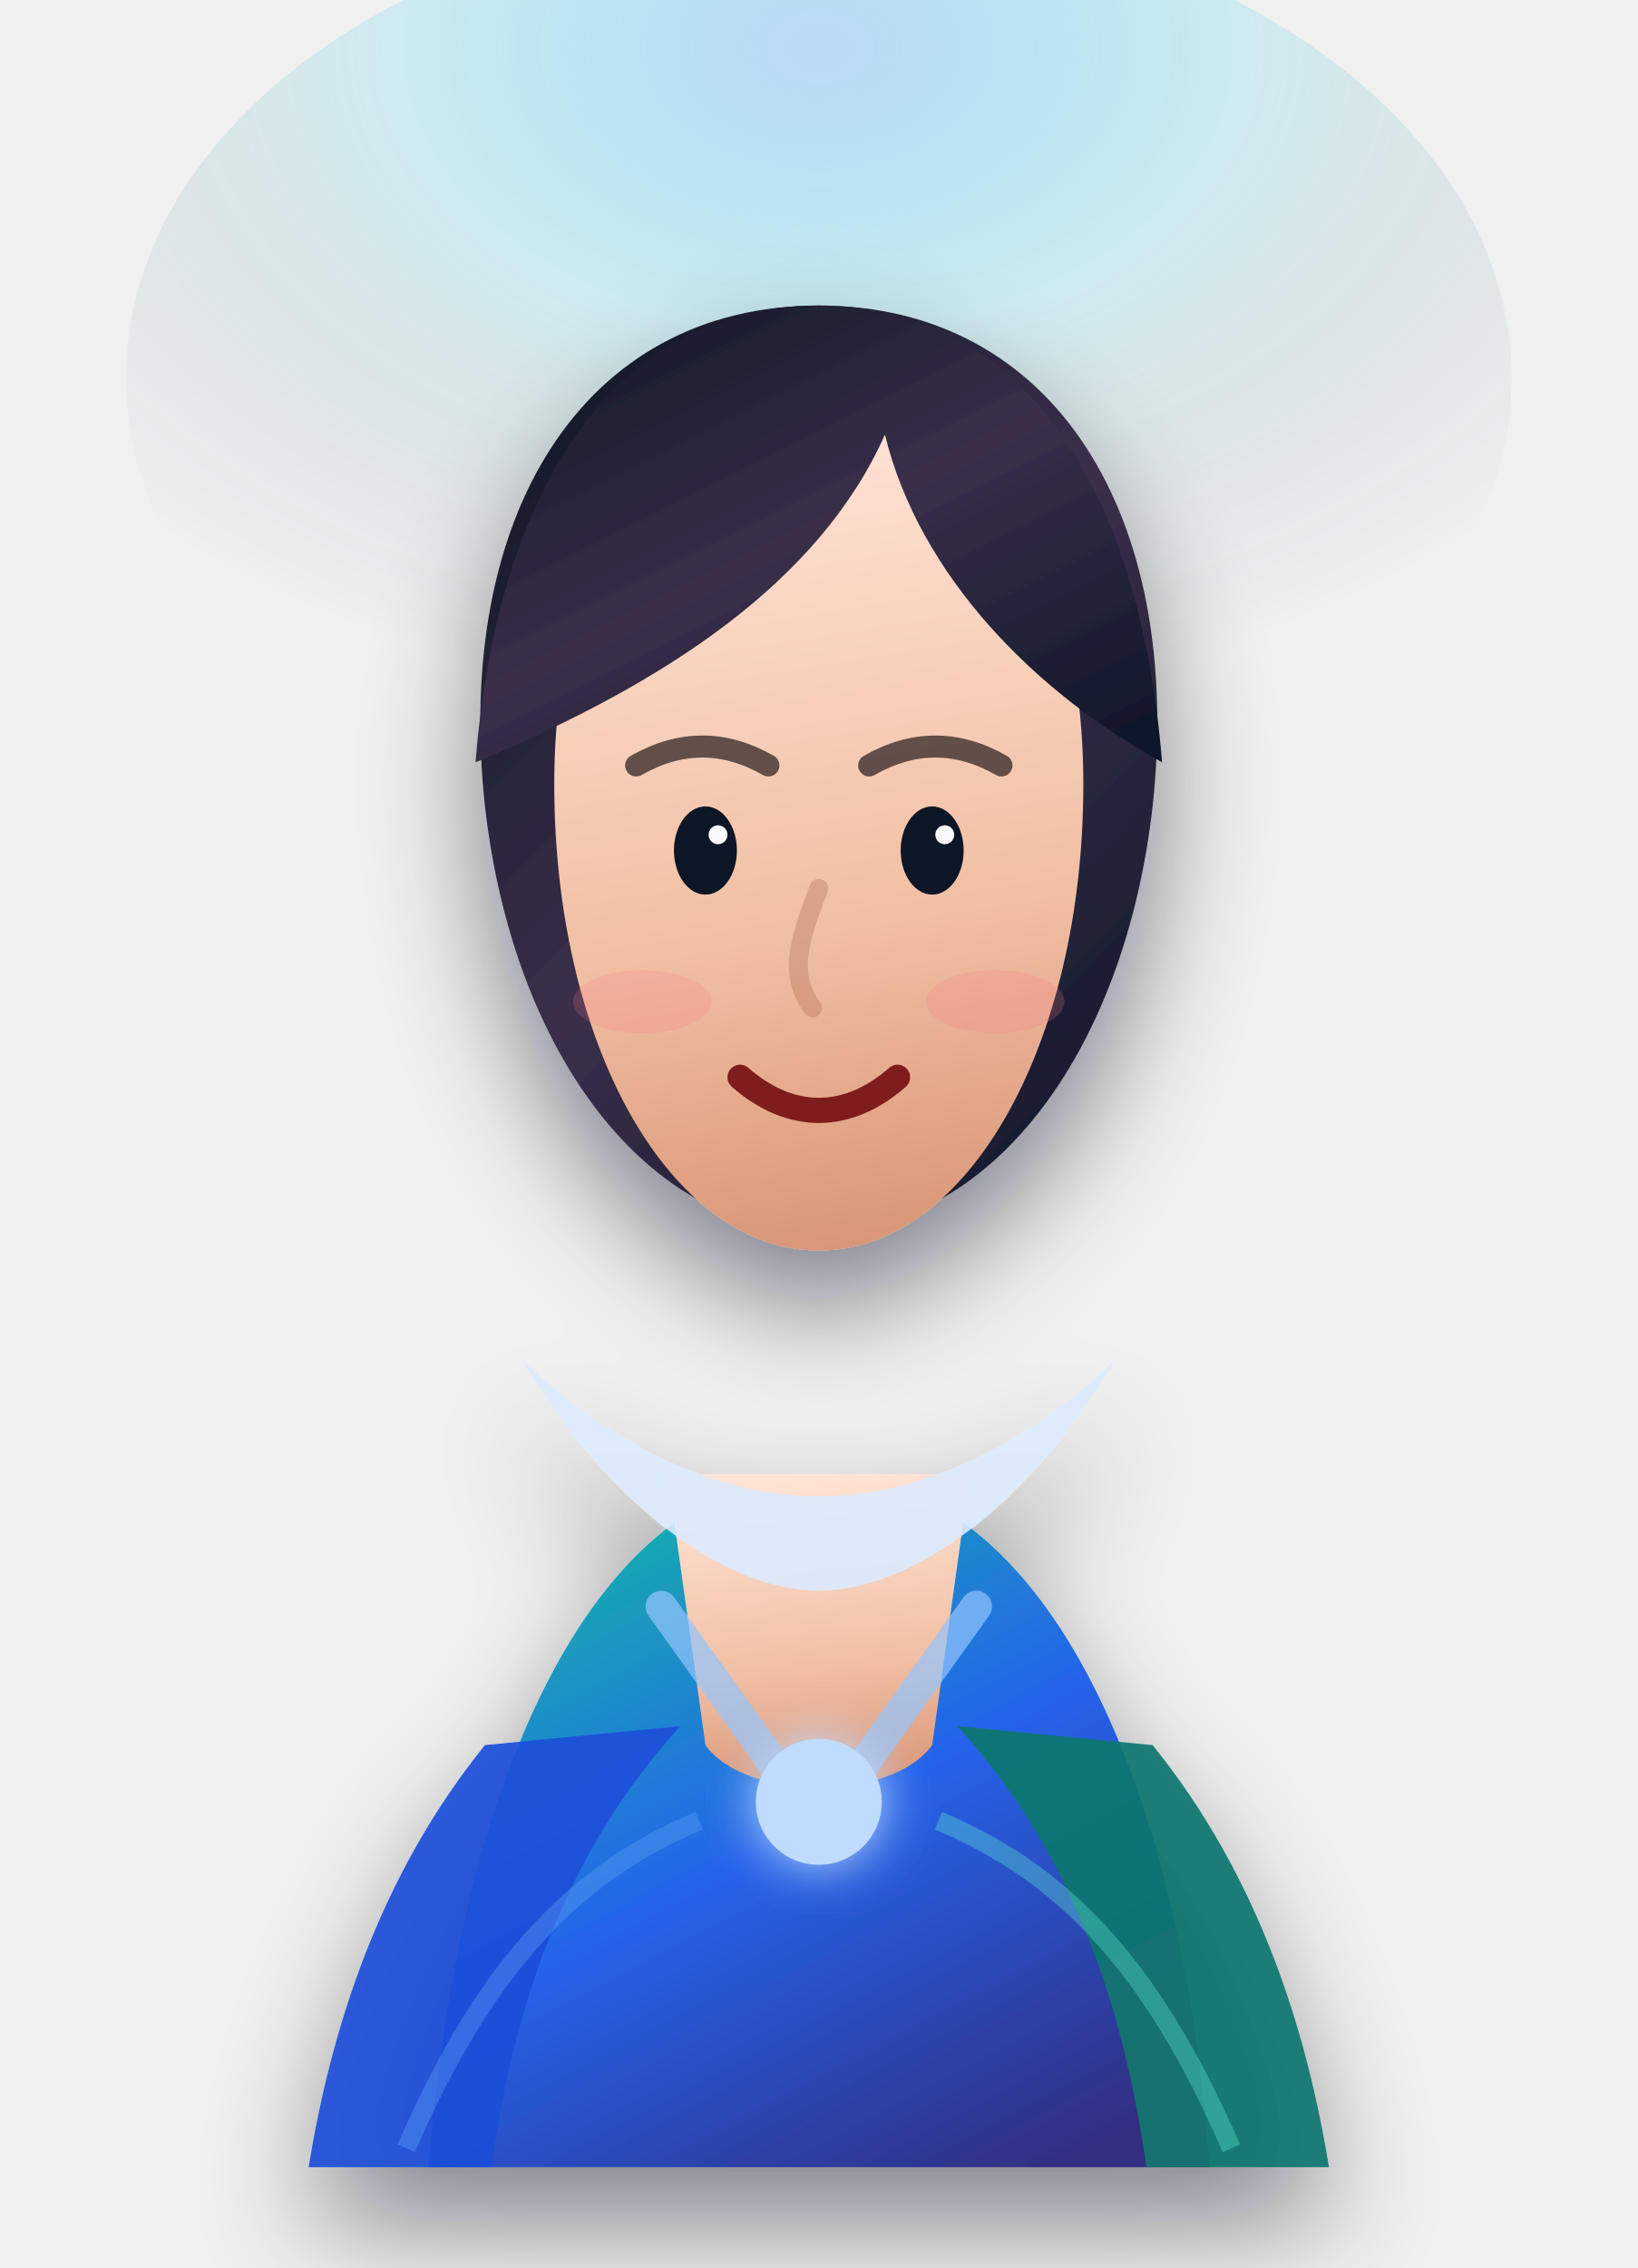
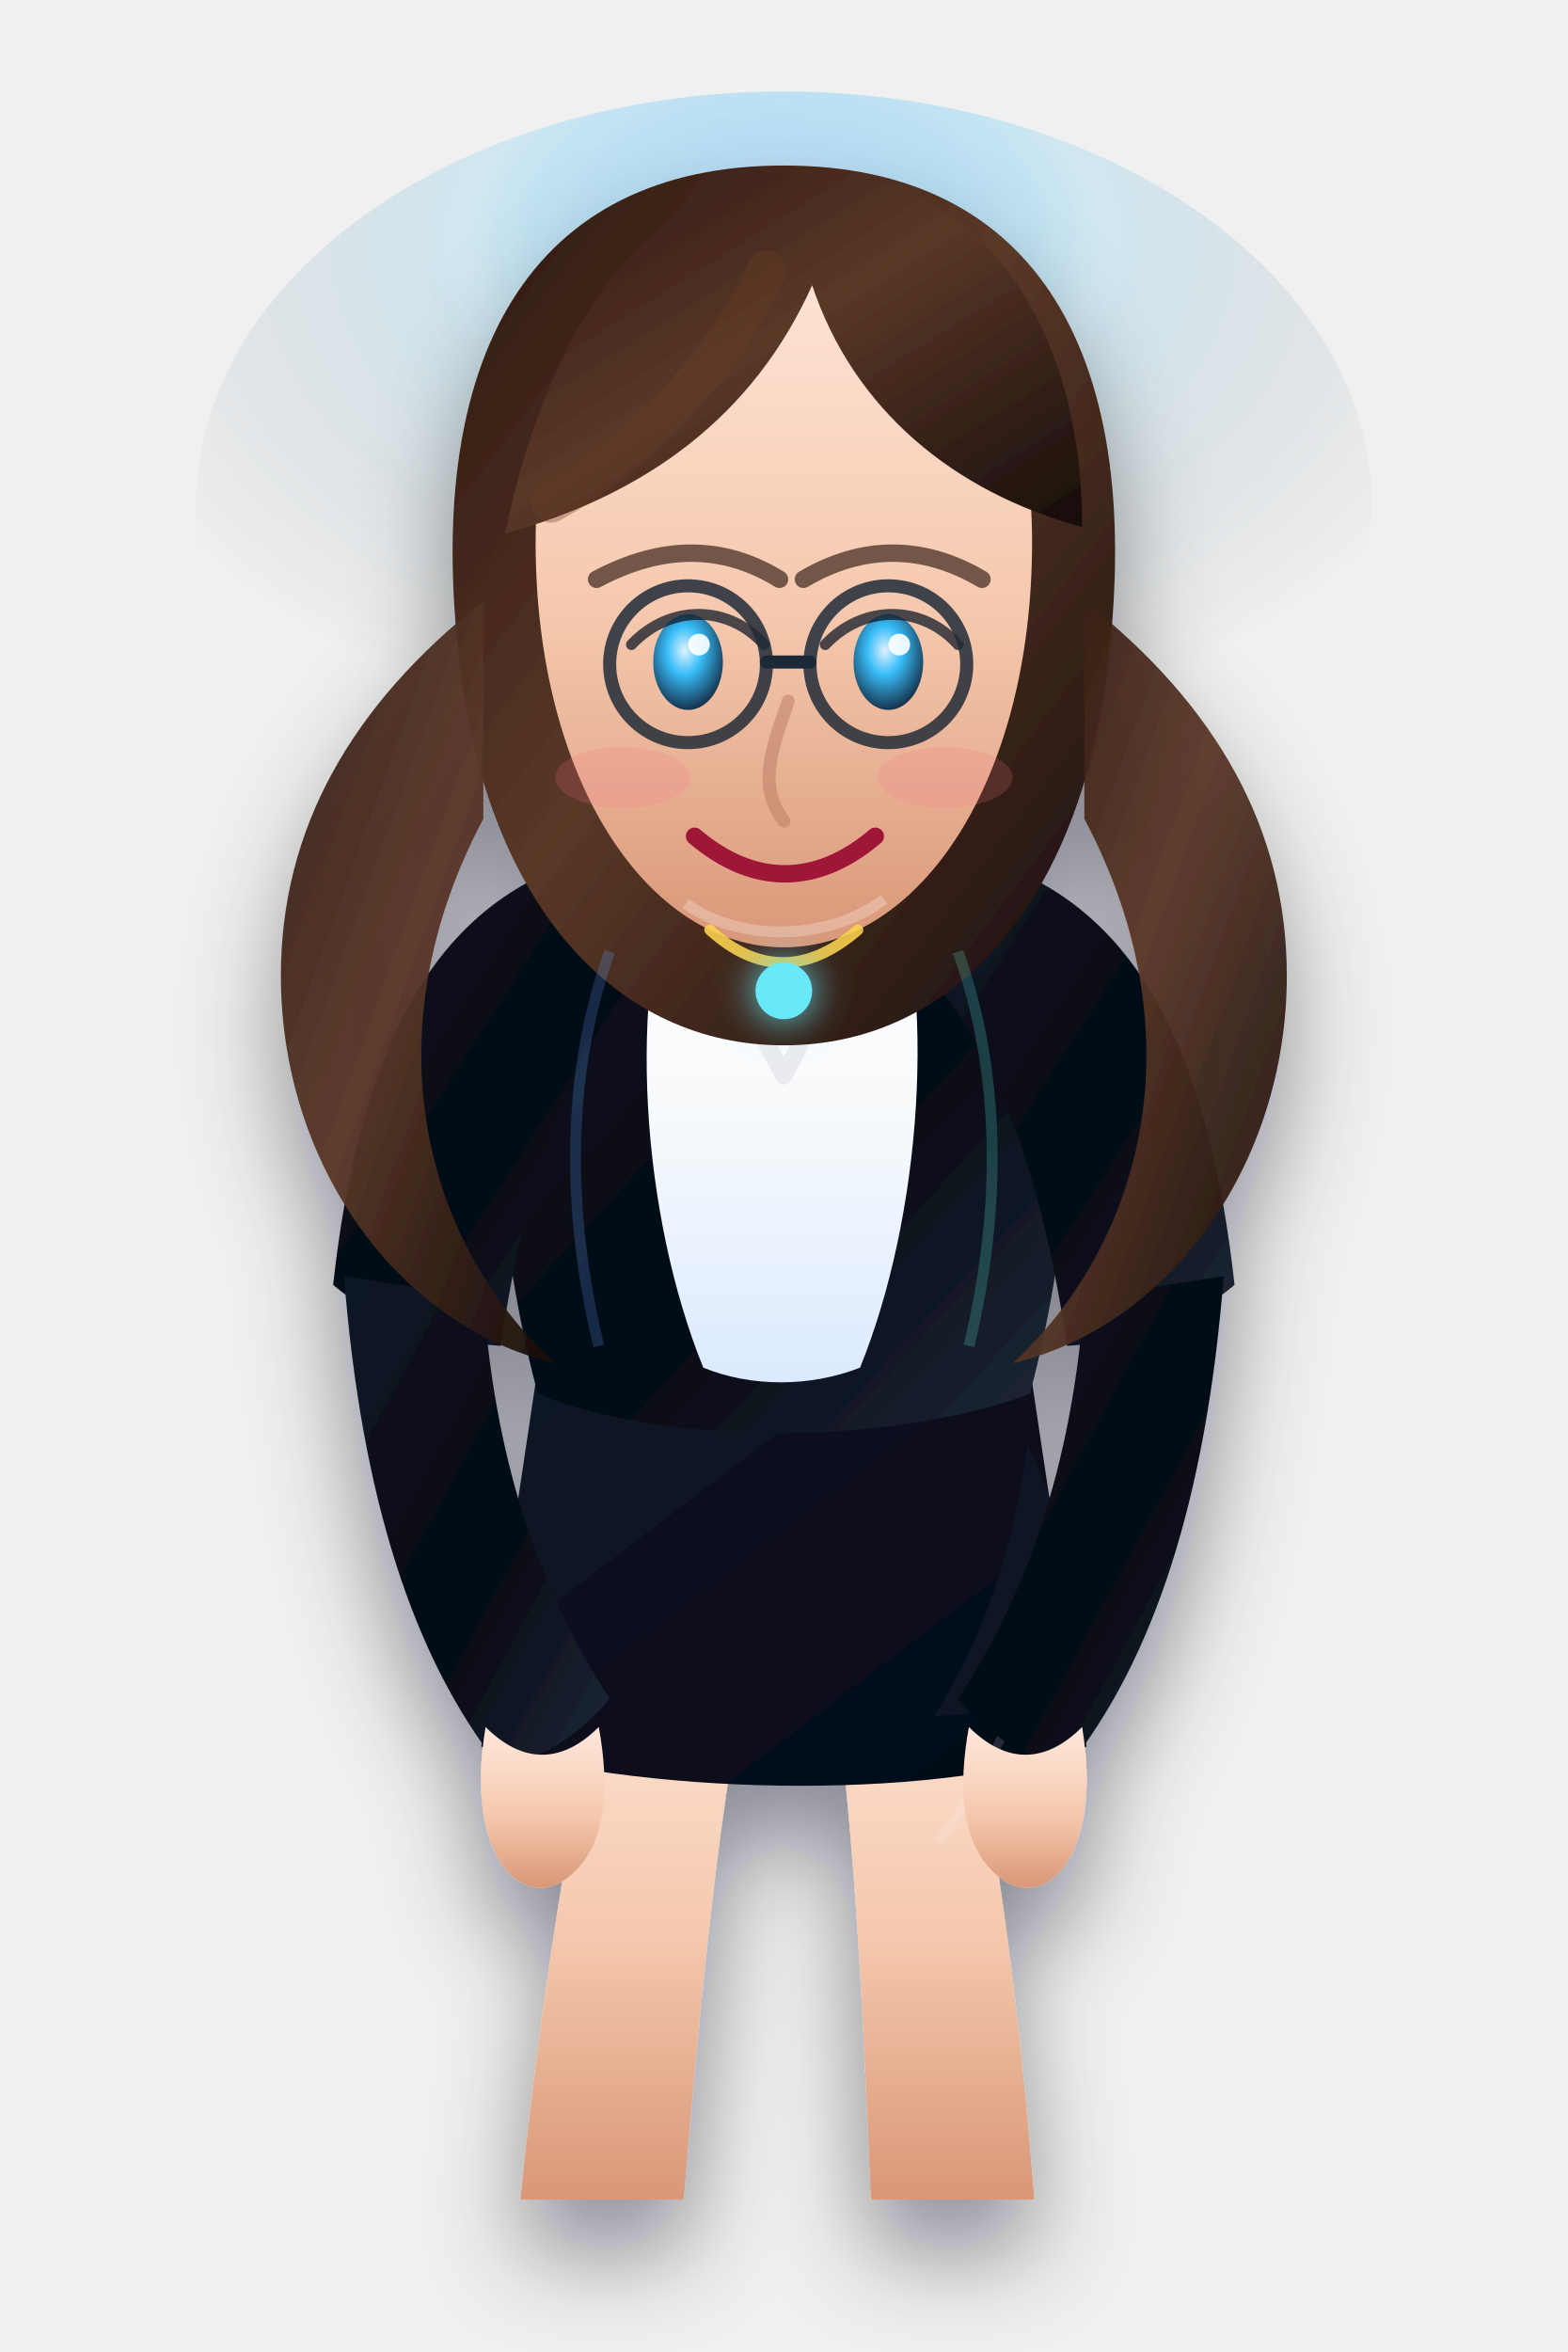
- <svg xmlns="http://www.w3.org/2000/svg" viewBox="0 0 520 720" width="520" height="720">
+ <svg xmlns="http://www.w3.org/2000/svg" viewBox="0 0 720 1080" width="720" height="1080">
  <defs>
-     <radialGradient id="halo" cx="50%" cy="15%" r="70%">
-       <stop offset="0" stop-color="#93c5fd" stop-opacity="0.55" />
-       <stop offset="0.45" stop-color="#22d3ee" stop-opacity="0.16" />
-       <stop offset="1" stop-color="#020617" stop-opacity="0" />
+     <linearGradient id="skin" x1="0" y1="0" x2="0" y2="1">
+       <stop offset="0" stop-color="#ffe8dc" />
+       <stop offset="0.55" stop-color="#f5c8ad" />
+       <stop offset="1" stop-color="#d99778" />
+     </linearGradient>
+     <linearGradient id="hair" x1="0" y1="0" x2="1" y2="1">
+       <stop offset="0" stop-color="#2b160f" />
+       <stop offset="0.46" stop-color="#5a3828" />
+       <stop offset="1" stop-color="#160c09" />
+     </linearGradient>
+     <linearGradient id="jacket" x1="0" y1="0" x2="1" y2="1">
+       <stop offset="0" stop-color="#111827" />
+       <stop offset="0.55" stop-color="#030712" />
+       <stop offset="1" stop-color="#1f2937" />
+     </linearGradient>
+     <linearGradient id="blouse" x1="0" y1="0" x2="0" y2="1">
+       <stop offset="0" stop-color="#ffffff" />
+       <stop offset="0.5" stop-color="#f8fafc" />
+       <stop offset="1" stop-color="#dbeafe" />
+     </linearGradient>
+     <linearGradient id="skirt" x1="0" y1="0" x2="1" y2="1">
+       <stop offset="0" stop-color="#111827" />
+       <stop offset="1" stop-color="#020617" />
+     </linearGradient>
+     <radialGradient id="iris" cx="45%" cy="38%" r="70%">
+       <stop offset="0" stop-color="#e0f2fe" />
+       <stop offset="0.36" stop-color="#38bdf8" />
+       <stop offset="1" stop-color="#0f172a" />
    </radialGradient>
-     <linearGradient id="hair" x1="15%" y1="0" x2="90%" y2="100%">
-       <stop offset="0" stop-color="#111827" />
-       <stop offset="0.48" stop-color="#3b2f4a" />
-       <stop offset="1" stop-color="#0f172a" />
-     </linearGradient>
-     <linearGradient id="skin" x1="45%" y1="0" x2="55%" y2="100%">
-       <stop offset="0" stop-color="#ffe4d6" />
-       <stop offset="0.62" stop-color="#f1bfa3" />
-       <stop offset="1" stop-color="#d99577" />
-     </linearGradient>
-     <linearGradient id="suit" x1="20%" y1="0" x2="80%" y2="100%">
-       <stop offset="0" stop-color="#14b8a6" />
-       <stop offset="0.5" stop-color="#2563eb" />
-       <stop offset="1" stop-color="#312e81" />
-     </linearGradient>
-     <filter id="softShadow" x="-30%" y="-30%" width="160%" height="160%">
-       <feDropShadow dx="0" dy="18" stdDeviation="18" flood-color="#020617" flood-opacity="0.45" />
+     <radialGradient id="halo" cx="50%" cy="18%" r="62%">
+       <stop offset="0" stop-color="#bfdbfe" stop-opacity=".75" />
+       <stop offset=".42" stop-color="#38bdf8" stop-opacity=".18" />
+       <stop offset="1" stop-color="#0f172a" stop-opacity="0" />
+     </radialGradient>
+     <filter id="softShadow" x="-35%" y="-25%" width="170%" height="160%">
+       <feDropShadow dx="0" dy="24" stdDeviation="22" flood-color="#020617" flood-opacity=".42" />
    </filter>
    <filter id="glow" x="-80%" y="-80%" width="260%" height="260%">
-       <feGaussianBlur stdDeviation="8" result="blur" />
+       <feGaussianBlur stdDeviation="9" result="b" />
      <feMerge>
-         <feMergeNode in="blur" />
+         <feMergeNode in="b" />
        <feMergeNode in="SourceGraphic" />
      </feMerge>
    </filter>
  </defs>
-   <rect width="520" height="720" fill="none" />
-   <ellipse cx="260" cy="120" rx="220" ry="150" fill="url(#halo)" />
+   <rect width="720" height="1080" fill="none" />
+   <ellipse cx="360" cy="232" rx="270" ry="190" fill="url(#halo)" />
  <g filter="url(#softShadow)">
-     <path d="M136 688c10-126 54-220 124-220s115 94 124 220z" fill="url(#suit)" />
-     <path d="M154 554c-34 42-49 91-56 134h58c9-64 30-107 60-140z" fill="#1d4ed8" opacity="0.92" />
-     <path d="M366 554c34 42 49 91 56 134h-58c-9-64-30-107-60-140z" fill="#0f766e" opacity="0.92" />
-     <path d="M212 468h96l-12 86c-13 18-59 18-72 0z" fill="url(#skin)" />
-     <path d="M154 256c-10-92 31-159 106-159s116 67 106 159c-9 79-52 135-106 135s-97-56-106-135z" fill="url(#hair)" />
-     <path d="M176 249c0-75 34-120 84-120s84 45 84 120c0 83-37 148-84 148s-84-65-84-148z" fill="url(#skin)" />
-     <path d="M151 242c7-87 44-145 109-145s102 58 109 145c-40-22-77-59-88-104-21 47-70 79-130 104z" fill="url(#hair)" />
-     <path d="M202 243c14-8 28-8 42 0" fill="none" stroke="#2a1f1f" stroke-width="7" stroke-linecap="round" opacity="0.72" />
-     <path d="M276 243c14-8 28-8 42 0" fill="none" stroke="#2a1f1f" stroke-width="7" stroke-linecap="round" opacity="0.72" />
-     <ellipse cx="224" cy="270" rx="10" ry="14" fill="#111827" />
-     <ellipse cx="296" cy="270" rx="10" ry="14" fill="#111827" />
-     <circle cx="228" cy="265" r="3" fill="#f8fafc" />
-     <circle cx="300" cy="265" r="3" fill="#f8fafc" />
-     <path d="M260 282c-6 16-10 27-2 38" fill="none" stroke="#b7795f" stroke-width="6" stroke-linecap="round" opacity="0.42" />
-     <path d="M235 342c16 14 34 14 50 0" fill="none" stroke="#7f1d1d" stroke-width="8" stroke-linecap="round" />
-     <ellipse cx="204" cy="318" rx="22" ry="10" fill="#fb7185" opacity="0.2" />
-     <ellipse cx="316" cy="318" rx="22" ry="10" fill="#fb7185" opacity="0.2" />
-     <path d="M166 432c28 47 65 73 94 73s66-26 94-73c-30 28-62 43-94 43s-64-15-94-43z" fill="#dbeafe" opacity="0.9" />
-     <path d="M210 510l50 70 50-70" fill="none" stroke="#93c5fd" stroke-width="10" stroke-linecap="round" stroke-linejoin="round" opacity="0.7" />
-     <circle cx="260" cy="572" r="20" fill="#bfdbfe" filter="url(#glow)" />
-     <path d="M129 682c26-60 55-88 93-104" fill="none" stroke="#60a5fa" stroke-width="6" opacity="0.35" />
-     <path d="M391 682c-26-60-55-88-93-104" fill="none" stroke="#5eead4" stroke-width="6" opacity="0.35" />
+     <path d="M282 742c-18 80-32 162-43 268h75c8-96 16-181 32-258z" fill="url(#skin)" />
+     <path d="M380 752c12 77 16 162 20 258h75c-8-103-20-186-39-268z" fill="url(#skin)" />
+     <path d="M247 628c26-24 199-26 226 0l26 174c-62 24-195 24-278 0z" fill="url(#skirt)" />
+     <path d="M472 664c17 33 23 72 23 112-20 7-43 11-66 12 23-36 36-76 43-124z" fill="#111827" opacity=".75" />
+     <path d="M483 716c-6 48-23 91-52 130" fill="none" stroke="#f8fafc" stroke-width="4" opacity=".15" />
+     <path d="M254 397c34-34 178-34 212 0 34 53 30 157 7 243-64 24-168 24-226 0-23-86-27-190 7-243z" fill="url(#jacket)" />
+     <path d="M312 391c26-15 71-15 96 0 23 66 15 168-13 237-23 9-50 9-72 0-28-69-36-171-11-237z" fill="url(#blouse)" />
+     <path d="M309 397l51 97 50-97" fill="none" stroke="#e5e7eb" stroke-width="8" stroke-linecap="round" stroke-linejoin="round" opacity=".78" />
+     <path d="M253 400c-60 26-89 91-100 190 20 17 46 26 77 28 11-76 31-132 63-170z" fill="url(#jacket)" />
+     <path d="M467 400c60 26 89 91 100 190-20 17-46 26-77 28-11-76-31-132-63-170z" fill="url(#jacket)" />
+     <path d="M158 586c8 102 32 176 72 226 20-5 37-16 50-32-35-53-53-115-58-184z" fill="url(#jacket)" />
+     <path d="M562 586c-8 102-32 176-72 226-20-5-37-16-50-32 35-53 53-115 58-184z" fill="url(#jacket)" />
+     <path d="M223 793c17 17 35 17 52 0 5 27 4 55-14 69-20 16-48-8-38-69z" fill="url(#skin)" />
+     <path d="M497 793c-17 17-35 17-52 0-5 27-4 55 14 69 20 16 48-8 38-69z" fill="url(#skin)" />
+     <path d="M319 338h82l-8 76c-17 24-48 24-66 0z" fill="url(#skin)" />
+     <path d="M212 312c-20-150 33-236 148-236s168 86 148 236c-14 104-71 168-148 168s-134-64-148-168z" fill="url(#hair)" />
+     <path d="M222 376c-52 98-28 194 33 250-72-17-126-91-126-178 0-67 32-124 93-172z" fill="url(#hair)" opacity=".94" />
+     <path d="M498 376c52 98 28 194-33 250 72-17 126-91 126-178 0-67-32-124-93-172z" fill="url(#hair)" opacity=".94" />
+     <path d="M246 249c0-94 45-151 114-151s114 57 114 151c0 110-52 186-114 186s-114-76-114-186z" fill="url(#skin)" />
+     <path d="M232 245c21-103 73-169 144-166 73 3 121 68 121 163-59-16-105-54-124-111-27 60-76 96-141 114z" fill="url(#hair)" />
+     <path d="M253 231c40-22 79-63 99-107" fill="none" stroke="#6b3b25" stroke-width="18" stroke-linecap="round" opacity=".35" />
+     <path d="M274 266c30-16 58-16 84 0" fill="none" stroke="#3a241a" stroke-width="8" stroke-linecap="round" opacity=".7" />
+     <path d="M369 266c27-16 55-16 82 0" fill="none" stroke="#3a241a" stroke-width="8" stroke-linecap="round" opacity=".7" />
+     <ellipse cx="316" cy="304" rx="16" ry="22" fill="url(#iris)" />
+     <ellipse cx="408" cy="304" rx="16" ry="22" fill="url(#iris)" />
+     <circle cx="321" cy="296" r="5" fill="#fff" opacity=".9" />
+     <circle cx="413" cy="296" r="5" fill="#fff" opacity=".9" />
+     <path d="M290 296c18-19 45-18 61 0" fill="none" stroke="#111827" stroke-width="5" stroke-linecap="round" opacity=".75" />
+     <path d="M379 296c18-19 45-18 61 0" fill="none" stroke="#111827" stroke-width="5" stroke-linecap="round" opacity=".75" />
+     <circle cx="316" cy="305" r="36" fill="none" stroke="#1f2937" stroke-width="6" opacity=".84" />
+     <circle cx="408" cy="305" r="36" fill="none" stroke="#1f2937" stroke-width="6" opacity=".84" />
+     <path d="M352 304h20" stroke="#1f2937" stroke-width="6" stroke-linecap="round" />
+     <path d="M362 322c-8 23-14 39-2 55" fill="none" stroke="#b7795f" stroke-width="6" stroke-linecap="round" opacity=".5" />
+     <path d="M319 384c27 23 56 23 83 0" fill="none" stroke="#9f1239" stroke-width="8" stroke-linecap="round" />
+     <ellipse cx="286" cy="357" rx="31" ry="14" fill="#fb7185" opacity=".18" />
+     <ellipse cx="434" cy="357" rx="31" ry="14" fill="#fb7185" opacity=".18" />
+     <path d="M326 427c22 20 45 20 68 0" fill="none" stroke="#fcd34d" stroke-width="5" stroke-linecap="round" opacity=".88" />
+     <circle cx="360" cy="455" r="13" fill="#67e8f9" filter="url(#glow)" />
+     <path d="M315 415c25 18 66 17 91-2" fill="none" stroke="#fff" stroke-width="5" opacity=".25" />
+     <path d="M280 437c-20 56-20 119-5 181" fill="none" stroke="#60a5fa" stroke-width="5" opacity=".22" />
+     <path d="M440 437c20 56 20 119 5 181" fill="none" stroke="#5eead4" stroke-width="5" opacity=".22" />
  </g>
</svg>
